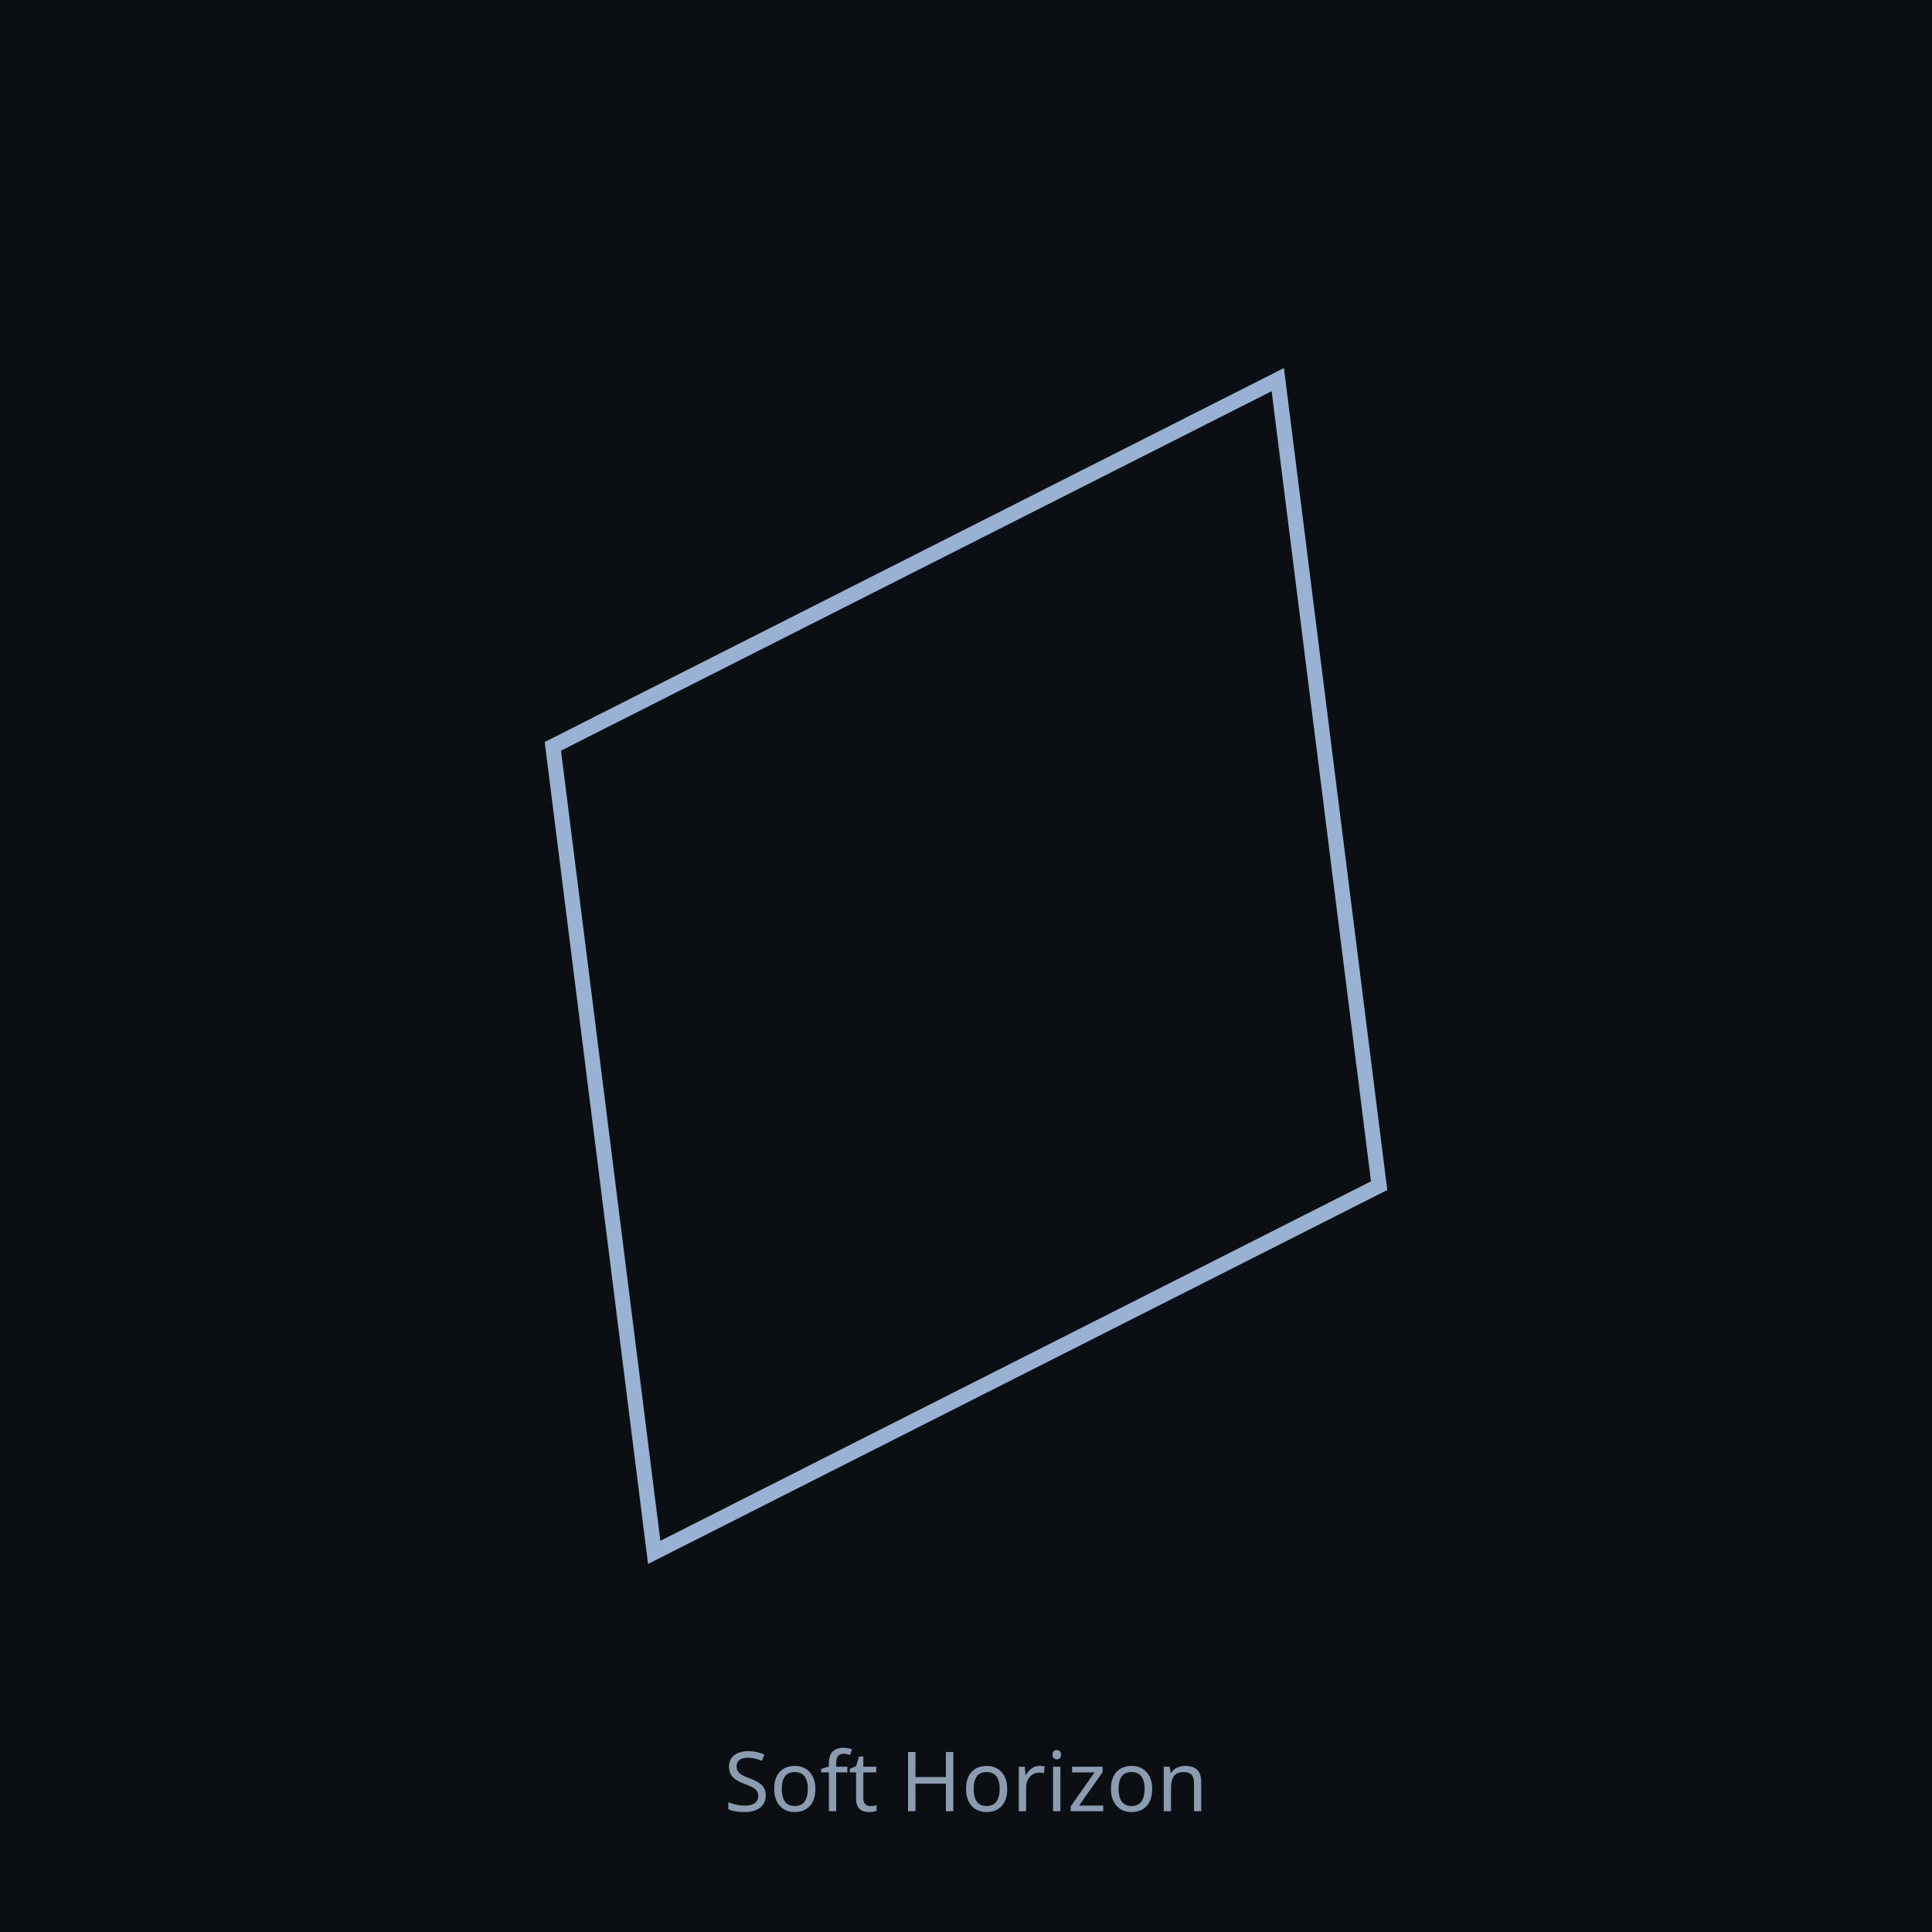
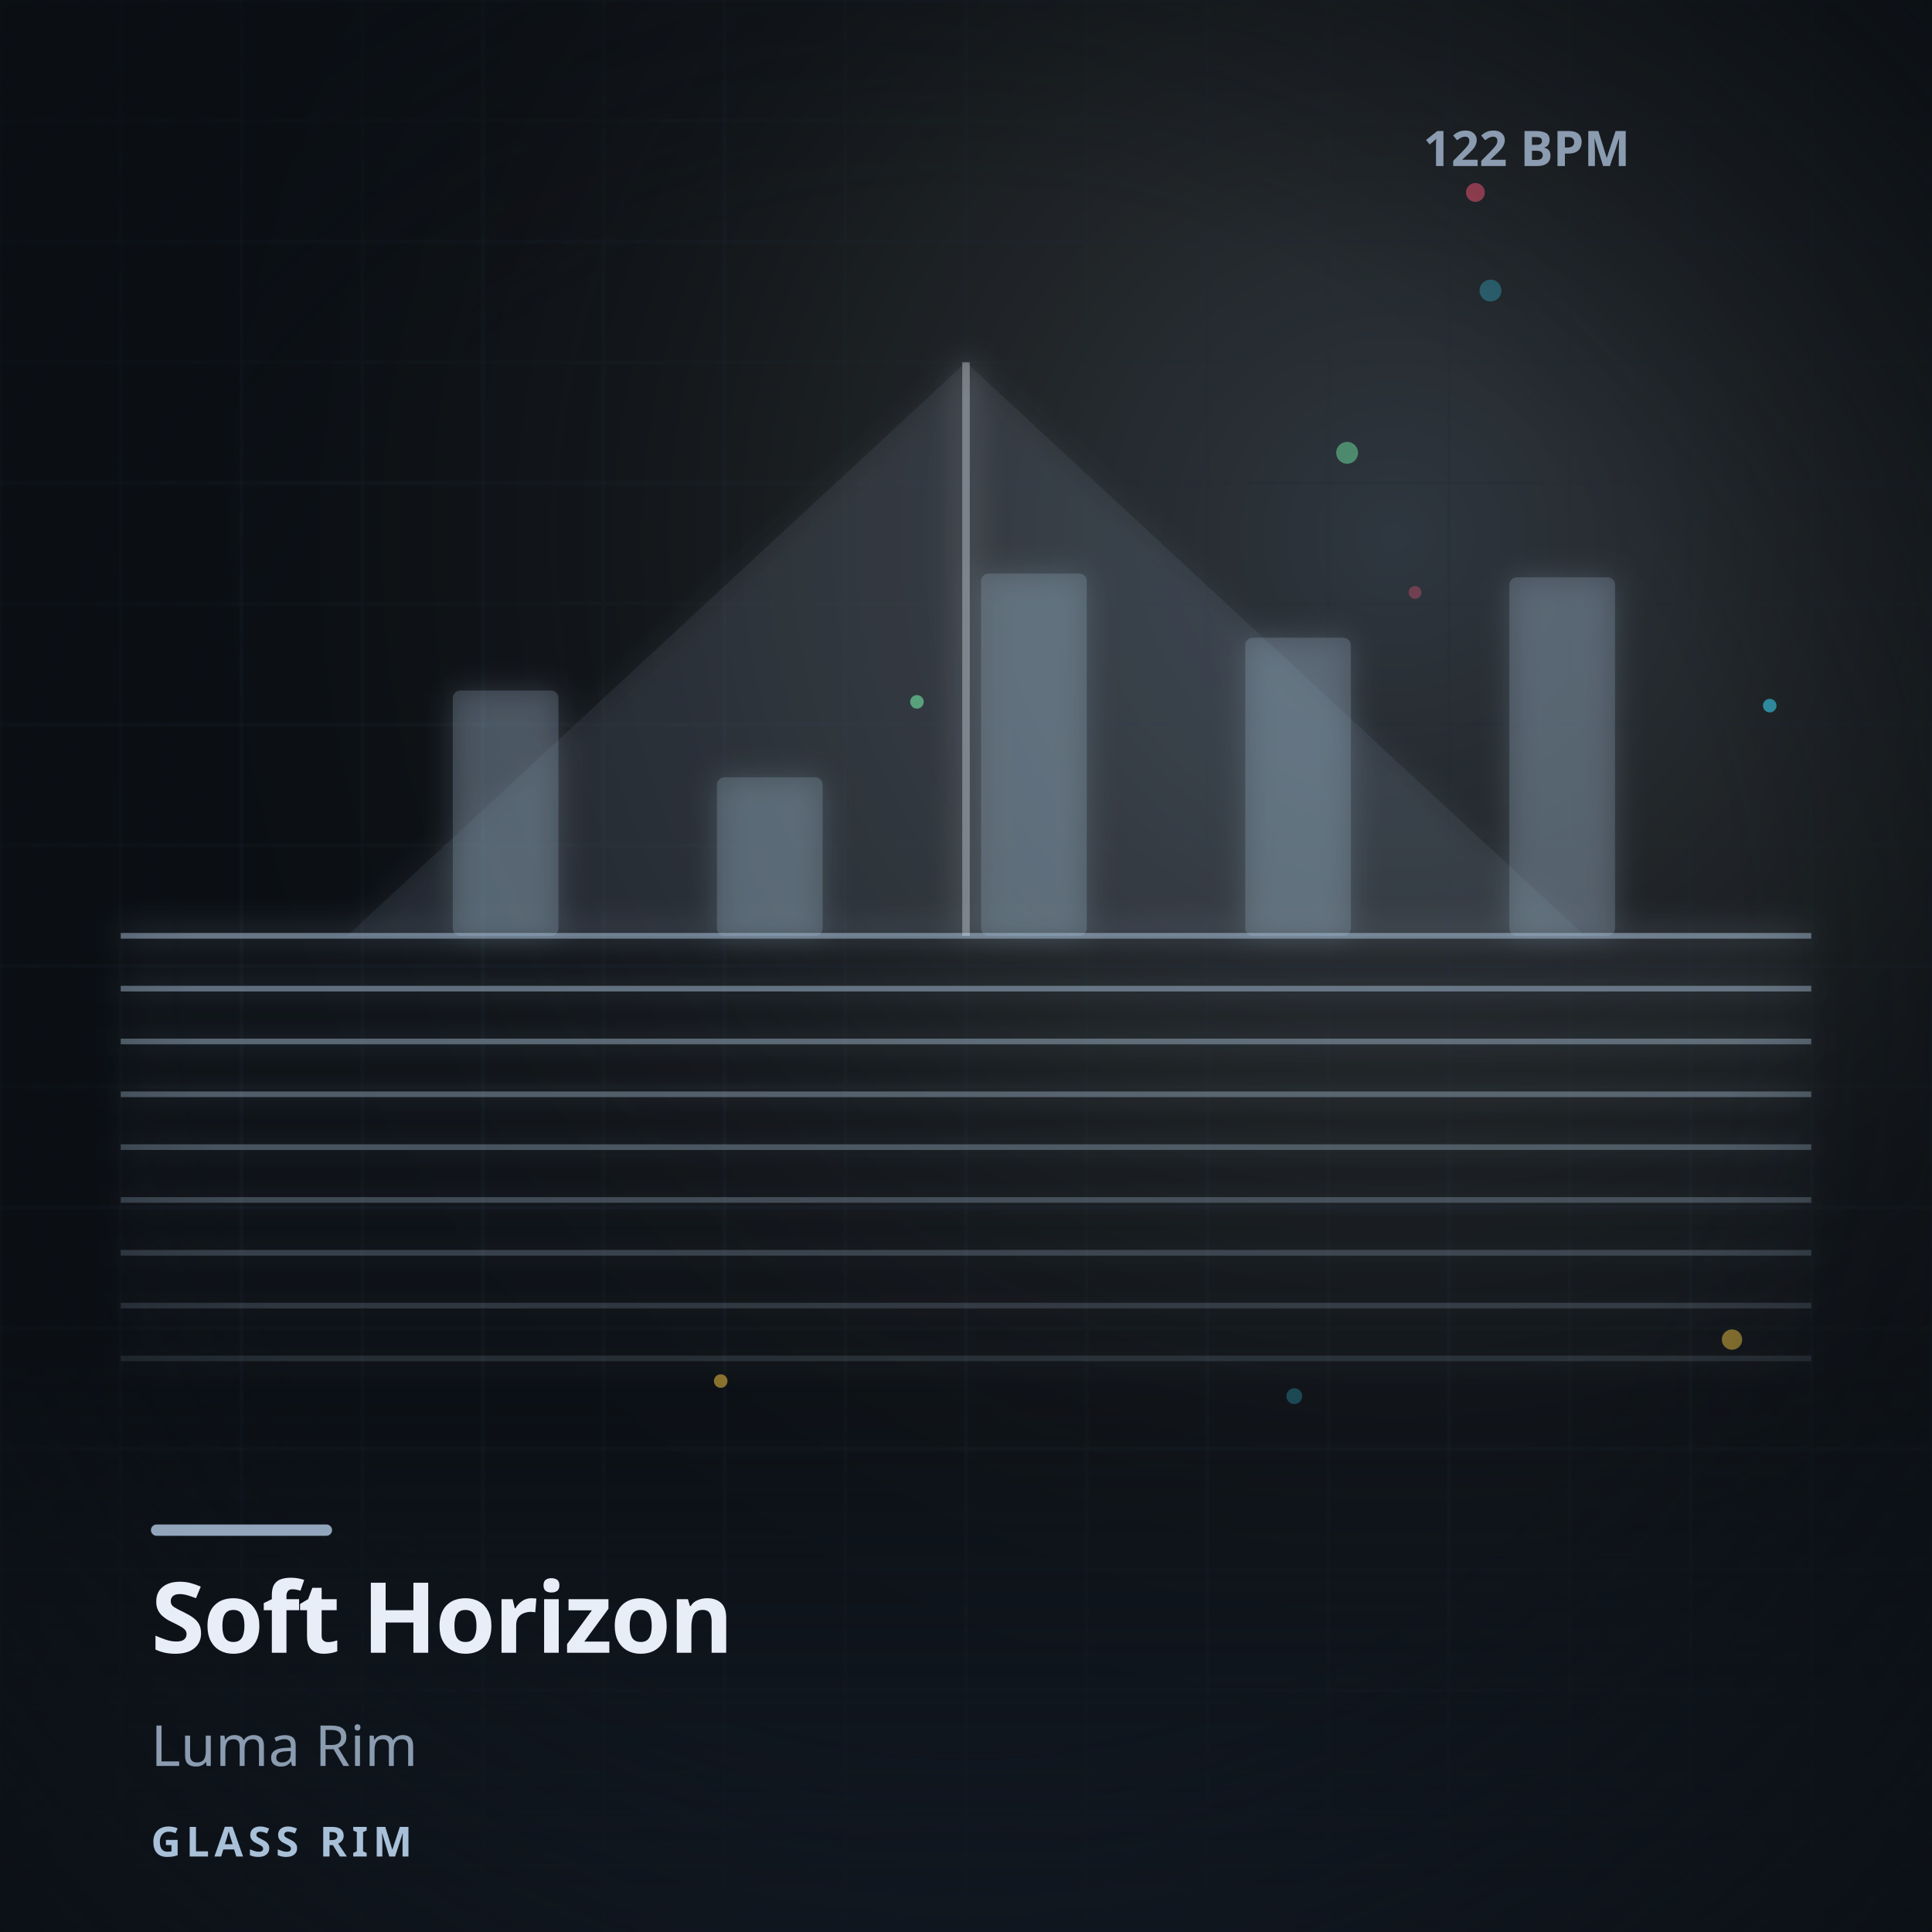
<svg xmlns="http://www.w3.org/2000/svg" width="512" height="512" viewBox="0 0 512 512">
-   <rect width="512" height="512" fill="#0b0f14" />
-   <polygon points="256,80 380,256 256,432 132,256" fill="none" stroke="#A8C4E8" stroke-width="4" opacity="0.9" transform="rotate(208 256 256)" />
-   <text x="256" y="480" text-anchor="middle" fill="#8b9bb0" font-family="system-ui" font-size="22">Soft Horizon</text>
+   <defs>
+     <radialGradient id="bgGlow" cx="72%" cy="28%" r="65%">
+       <stop offset="0%" stop-color="#A8C0D8" stop-opacity="0.22" />
+       <stop offset="55%" stop-color="#c2c1a3" stop-opacity="0.06" />
+       <stop offset="100%" stop-color="#0B0F14" stop-opacity="0" />
+     </radialGradient>
+     <radialGradient id="vignette" cx="50%" cy="50%" r="72%">
+       <stop offset="55%" stop-color="#0B0F14" stop-opacity="0" />
+       <stop offset="100%" stop-color="#0B0F14" stop-opacity="0.92" />
+     </radialGradient>
+     <linearGradient id="titleFade" x1="0" y1="0" x2="0" y2="1">
+       <stop offset="0%" stop-color="#121A24" stop-opacity="0" />
+       <stop offset="100%" stop-color="#121A24" stop-opacity="0.94" />
+     </linearGradient>
+     <filter id="softGlow" x="-40%" y="-40%" width="180%" height="180%">
+       <feGaussianBlur stdDeviation="4" result="b" />
+       <feMerge>
+         <feMergeNode in="b" />
+         <feMergeNode in="SourceGraphic" />
+       </feMerge>
+     </filter>
+   </defs>
+   <rect width="512" height="512" fill="#0B0F14" />
+   <rect width="512" height="512" fill="url(#bgGlow)" />
+   <g opacity="0.9">
+     <line x1="0" y1="0" x2="0" y2="512" stroke="#1E2A3A" stroke-opacity="0.20" stroke-width="1" />
+     <line x1="32" y1="0" x2="32" y2="512" stroke="#1E2A3A" stroke-opacity="0.12" stroke-width="1" />
+     <line x1="64" y1="0" x2="64" y2="512" stroke="#1E2A3A" stroke-opacity="0.20" stroke-width="1" />
+     <line x1="96" y1="0" x2="96" y2="512" stroke="#1E2A3A" stroke-opacity="0.12" stroke-width="1" />
+     <line x1="128" y1="0" x2="128" y2="512" stroke="#1E2A3A" stroke-opacity="0.20" stroke-width="1" />
+     <line x1="160" y1="0" x2="160" y2="512" stroke="#1E2A3A" stroke-opacity="0.12" stroke-width="1" />
+     <line x1="192" y1="0" x2="192" y2="512" stroke="#1E2A3A" stroke-opacity="0.20" stroke-width="1" />
+     <line x1="224" y1="0" x2="224" y2="512" stroke="#1E2A3A" stroke-opacity="0.12" stroke-width="1" />
+     <line x1="256" y1="0" x2="256" y2="512" stroke="#1E2A3A" stroke-opacity="0.20" stroke-width="1" />
+     <line x1="288" y1="0" x2="288" y2="512" stroke="#1E2A3A" stroke-opacity="0.12" stroke-width="1" />
+     <line x1="320" y1="0" x2="320" y2="512" stroke="#1E2A3A" stroke-opacity="0.20" stroke-width="1" />
+     <line x1="352" y1="0" x2="352" y2="512" stroke="#1E2A3A" stroke-opacity="0.12" stroke-width="1" />
+     <line x1="384" y1="0" x2="384" y2="512" stroke="#1E2A3A" stroke-opacity="0.20" stroke-width="1" />
+     <line x1="416" y1="0" x2="416" y2="512" stroke="#1E2A3A" stroke-opacity="0.12" stroke-width="1" />
+     <line x1="448" y1="0" x2="448" y2="512" stroke="#1E2A3A" stroke-opacity="0.20" stroke-width="1" />
+     <line x1="480" y1="0" x2="480" y2="512" stroke="#1E2A3A" stroke-opacity="0.12" stroke-width="1" />
+     <line x1="512" y1="0" x2="512" y2="512" stroke="#1E2A3A" stroke-opacity="0.20" stroke-width="1" />
+     <line x1="0" y1="0" x2="512" y2="0" stroke="#1E2A3A" stroke-opacity="0.20" stroke-width="1" />
+     <line x1="0" y1="32" x2="512" y2="32" stroke="#1E2A3A" stroke-opacity="0.12" stroke-width="1" />
+     <line x1="0" y1="64" x2="512" y2="64" stroke="#1E2A3A" stroke-opacity="0.20" stroke-width="1" />
+     <line x1="0" y1="96" x2="512" y2="96" stroke="#1E2A3A" stroke-opacity="0.12" stroke-width="1" />
+     <line x1="0" y1="128" x2="512" y2="128" stroke="#1E2A3A" stroke-opacity="0.20" stroke-width="1" />
+     <line x1="0" y1="160" x2="512" y2="160" stroke="#1E2A3A" stroke-opacity="0.12" stroke-width="1" />
+     <line x1="0" y1="192" x2="512" y2="192" stroke="#1E2A3A" stroke-opacity="0.20" stroke-width="1" />
+     <line x1="0" y1="224" x2="512" y2="224" stroke="#1E2A3A" stroke-opacity="0.12" stroke-width="1" />
+     <line x1="0" y1="256" x2="512" y2="256" stroke="#1E2A3A" stroke-opacity="0.20" stroke-width="1" />
+     <line x1="0" y1="288" x2="512" y2="288" stroke="#1E2A3A" stroke-opacity="0.12" stroke-width="1" />
+     <line x1="0" y1="320" x2="512" y2="320" stroke="#1E2A3A" stroke-opacity="0.20" stroke-width="1" />
+     <line x1="0" y1="352" x2="512" y2="352" stroke="#1E2A3A" stroke-opacity="0.12" stroke-width="1" />
+     <line x1="0" y1="384" x2="512" y2="384" stroke="#1E2A3A" stroke-opacity="0.20" stroke-width="1" />
+     <line x1="0" y1="416" x2="512" y2="416" stroke="#1E2A3A" stroke-opacity="0.12" stroke-width="1" />
+     <line x1="0" y1="448" x2="512" y2="448" stroke="#1E2A3A" stroke-opacity="0.20" stroke-width="1" />
+     <line x1="0" y1="480" x2="512" y2="480" stroke="#1E2A3A" stroke-opacity="0.12" stroke-width="1" />
+     <line x1="0" y1="512" x2="512" y2="512" stroke="#1E2A3A" stroke-opacity="0.20" stroke-width="1" />
+   </g>
+   <g filter="url(#softGlow)">
+     <line x1="32" y1="248" x2="480" y2="248" stroke="#A8C0D8" stroke-width="1.5" opacity="0.55" />
+     <line x1="32" y1="262" x2="480" y2="262" stroke="#A8C0D8" stroke-width="1.5" opacity="0.50" />
+     <line x1="32" y1="276" x2="480" y2="276" stroke="#A8C0D8" stroke-width="1.5" opacity="0.45" />
+     <line x1="32" y1="290" x2="480" y2="290" stroke="#A8C0D8" stroke-width="1.5" opacity="0.40" />
+     <line x1="32" y1="304" x2="480" y2="304" stroke="#A8C0D8" stroke-width="1.5" opacity="0.35" />
+     <line x1="32" y1="318" x2="480" y2="318" stroke="#A8C0D8" stroke-width="1.5" opacity="0.30" />
+     <line x1="32" y1="332" x2="480" y2="332" stroke="#A8C0D8" stroke-width="1.5" opacity="0.25" />
+     <line x1="32" y1="346" x2="480" y2="346" stroke="#A8C0D8" stroke-width="1.5" opacity="0.20" />
+     <line x1="32" y1="360" x2="480" y2="360" stroke="#A8C0D8" stroke-width="1.5" opacity="0.15" />
+     <polygon points="256,96 420,248 92,248" fill="#A8C0D8" opacity="0.08" />
+     <line x1="256" y1="96" x2="256" y2="248" stroke="#E8EEF7" stroke-width="2" opacity="0.35" />
+     <rect x="120" y="183" width="28" height="65" fill="#A8C0D8" opacity="0.22" rx="2" />
+     <rect x="190" y="206" width="28" height="42" fill="#A8C0D8" opacity="0.22" rx="2" />
+     <rect x="260" y="152" width="28" height="96" fill="#A8C0D8" opacity="0.22" rx="2" />
+     <rect x="330" y="169" width="28" height="79" fill="#A8C0D8" opacity="0.22" rx="2" />
+     <rect x="400" y="153" width="28" height="95" fill="#A8C0D8" opacity="0.22" rx="2" />
+   </g>
+   <g>
+     <circle cx="343.0" cy="370.0" r="2.1" fill="#3DDCFF" opacity="0.28" />
+     <circle cx="357.0" cy="120.0" r="2.9" fill="#7CFFB2" opacity="0.43" />
+     <circle cx="459.0" cy="355.0" r="2.7" fill="#F5C542" opacity="0.54" />
+     <circle cx="391.0" cy="51.0" r="2.5" fill="#FF5C7A" opacity="0.64" />
+     <circle cx="395.0" cy="77.0" r="2.9" fill="#3DDCFF" opacity="0.33" />
+     <circle cx="243.0" cy="186.0" r="1.8" fill="#7CFFB2" opacity="0.52" />
+     <circle cx="191.0" cy="366.0" r="1.8" fill="#F5C542" opacity="0.55" />
+     <circle cx="375.0" cy="157.0" r="1.7" fill="#FF5C7A" opacity="0.32" />
+     <circle cx="469.0" cy="187.0" r="1.8" fill="#3DDCFF" opacity="0.62" />
+   </g>
+   <rect x="0" y="360" width="512" height="152" fill="url(#titleFade)" />
+   <rect width="512" height="512" fill="url(#vignette)" />
+   <text x="40" y="438" fill="#E8EEF7" font-family="Sora, IBM Plex Sans, system-ui, sans-serif" font-size="26" font-weight="700" letter-spacing="-0.02em">Soft Horizon</text>
+   <text x="40" y="468" fill="#8B9BB0" font-family="IBM Plex Sans, system-ui, sans-serif" font-size="15" font-weight="500">Luma Rim</text>
+   <text x="40" y="492" fill="#A8C0D8" font-family="IBM Plex Sans, system-ui, sans-serif" font-size="11" font-weight="600" letter-spacing="0.12em">GLASS RIM</text>
+   <text x="432" y="44" text-anchor="end" fill="#8B9BB0" font-family="IBM Plex Sans, system-ui, sans-serif" font-size="13" font-weight="600">122 BPM</text>
+   <rect x="40" y="404" width="48" height="3" fill="#A8C0D8" opacity="0.85" rx="1.5" />
</svg>
